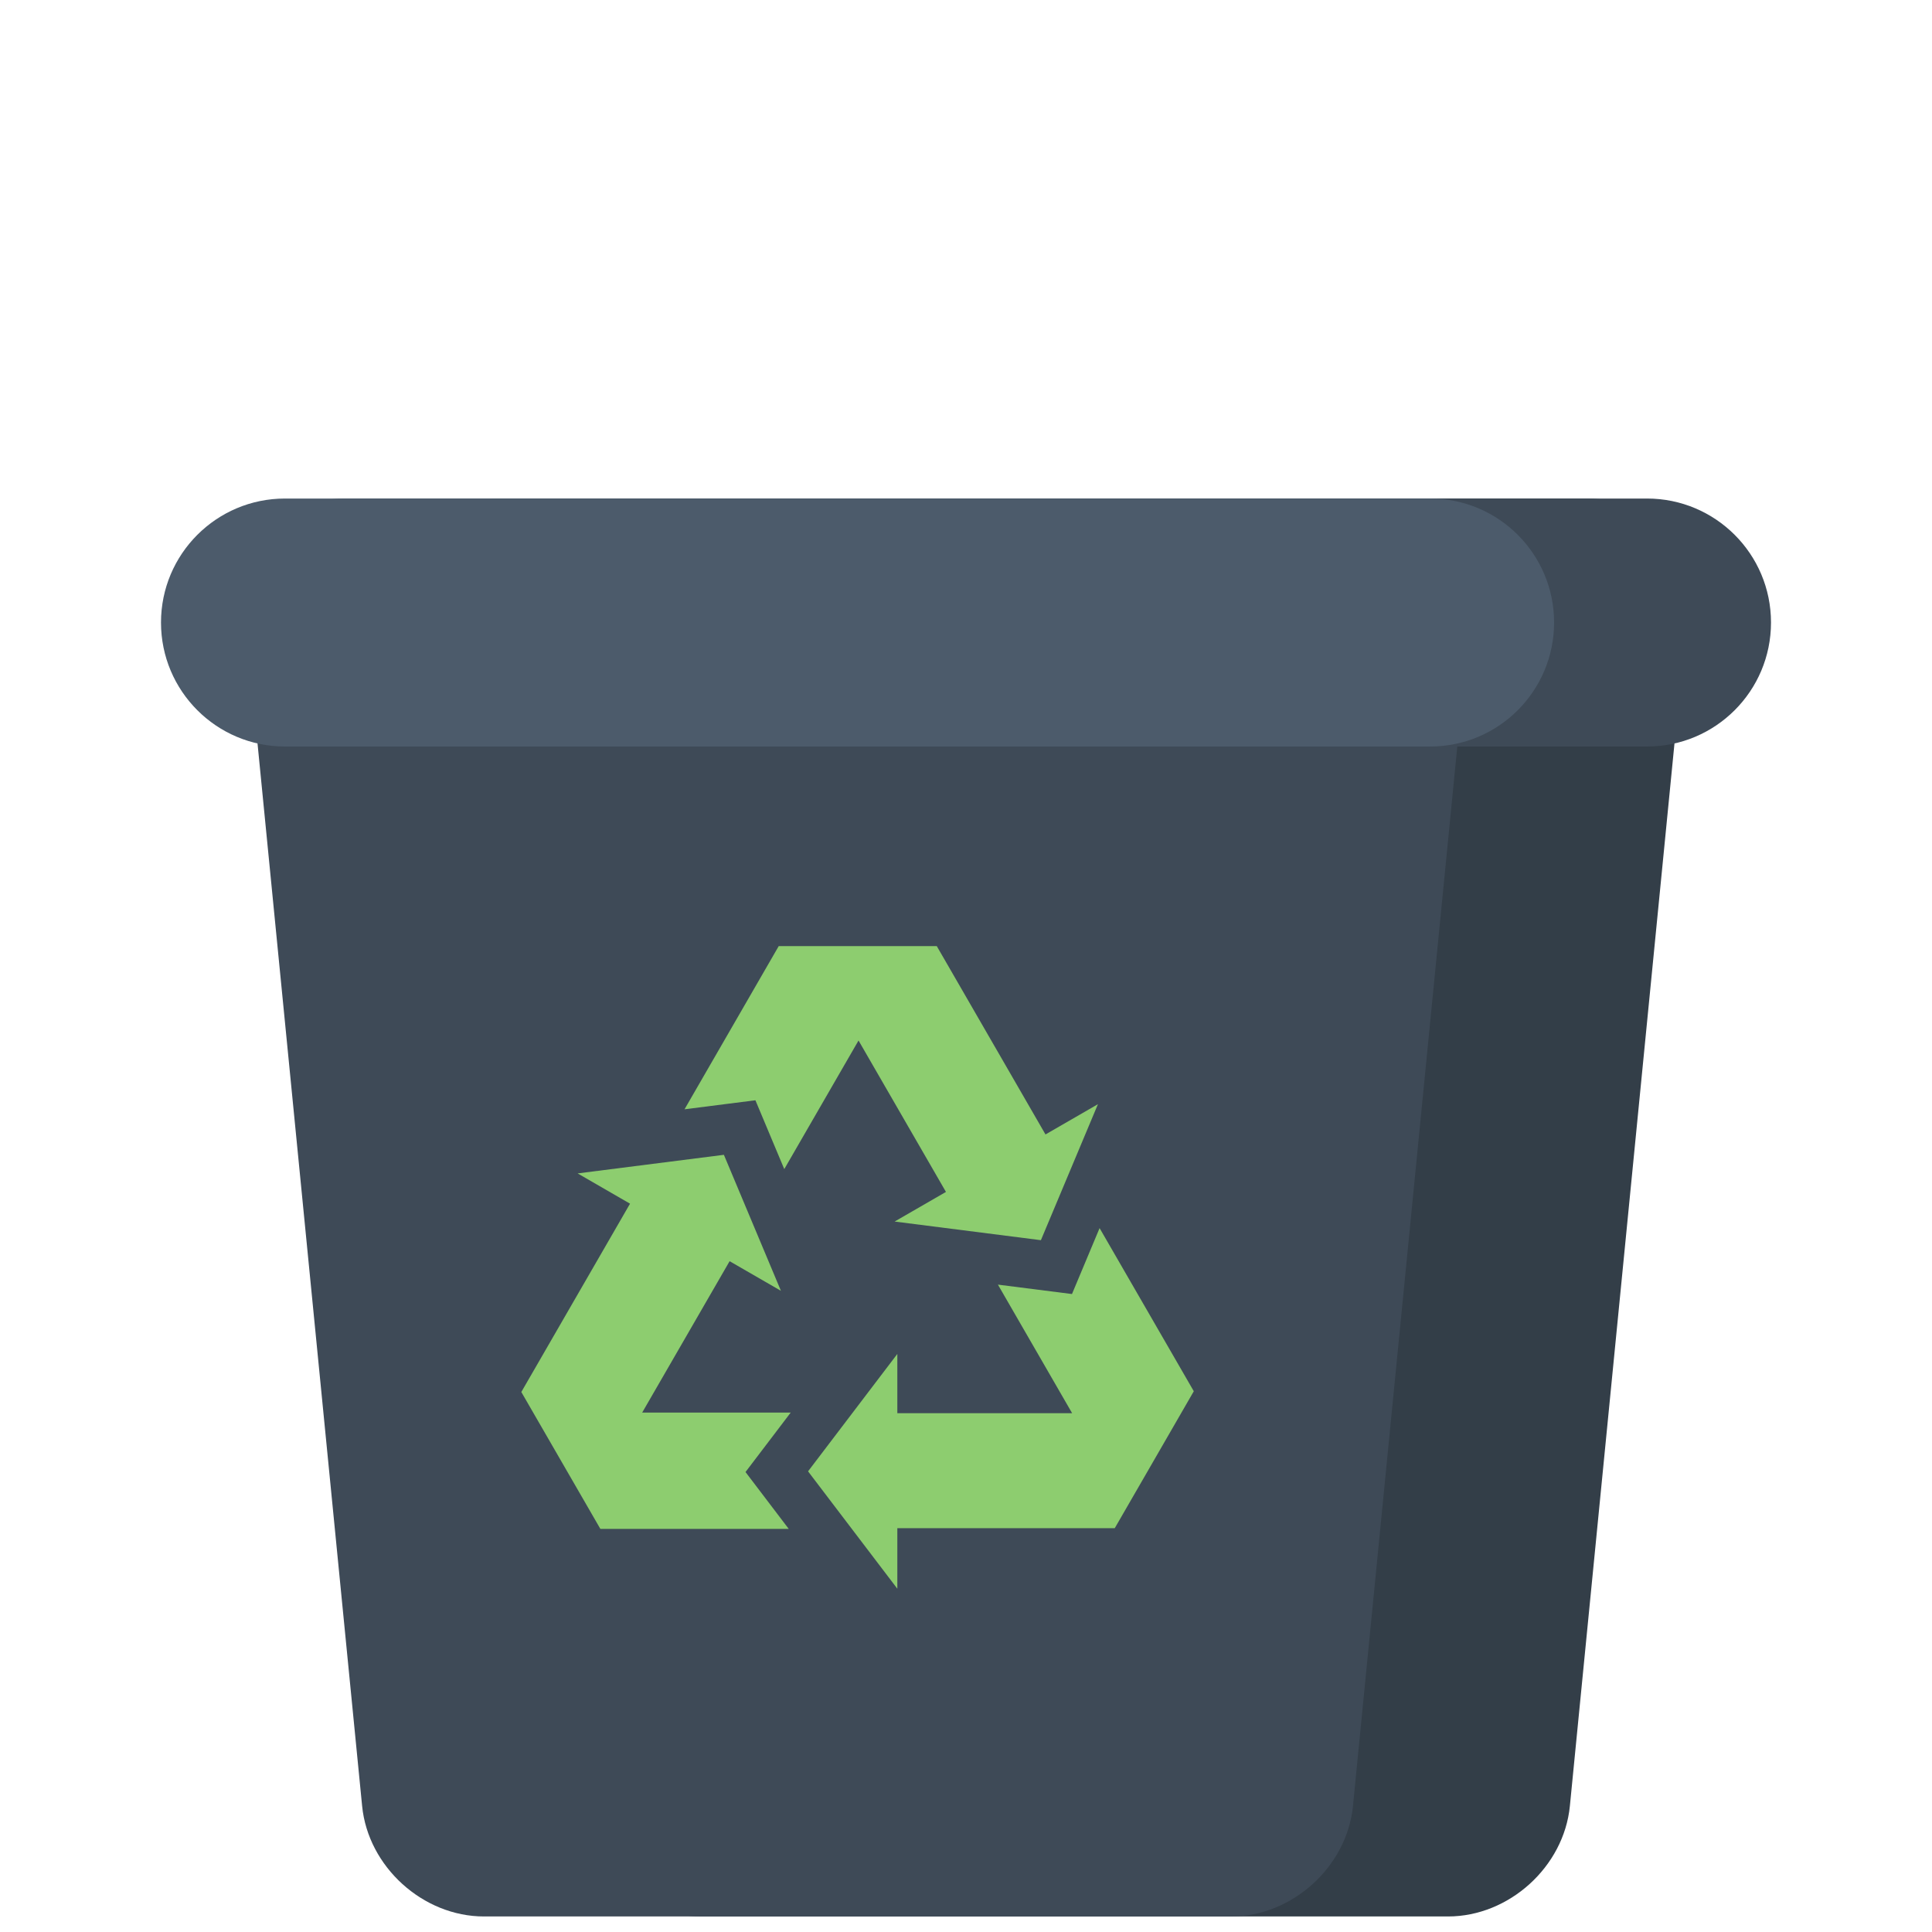
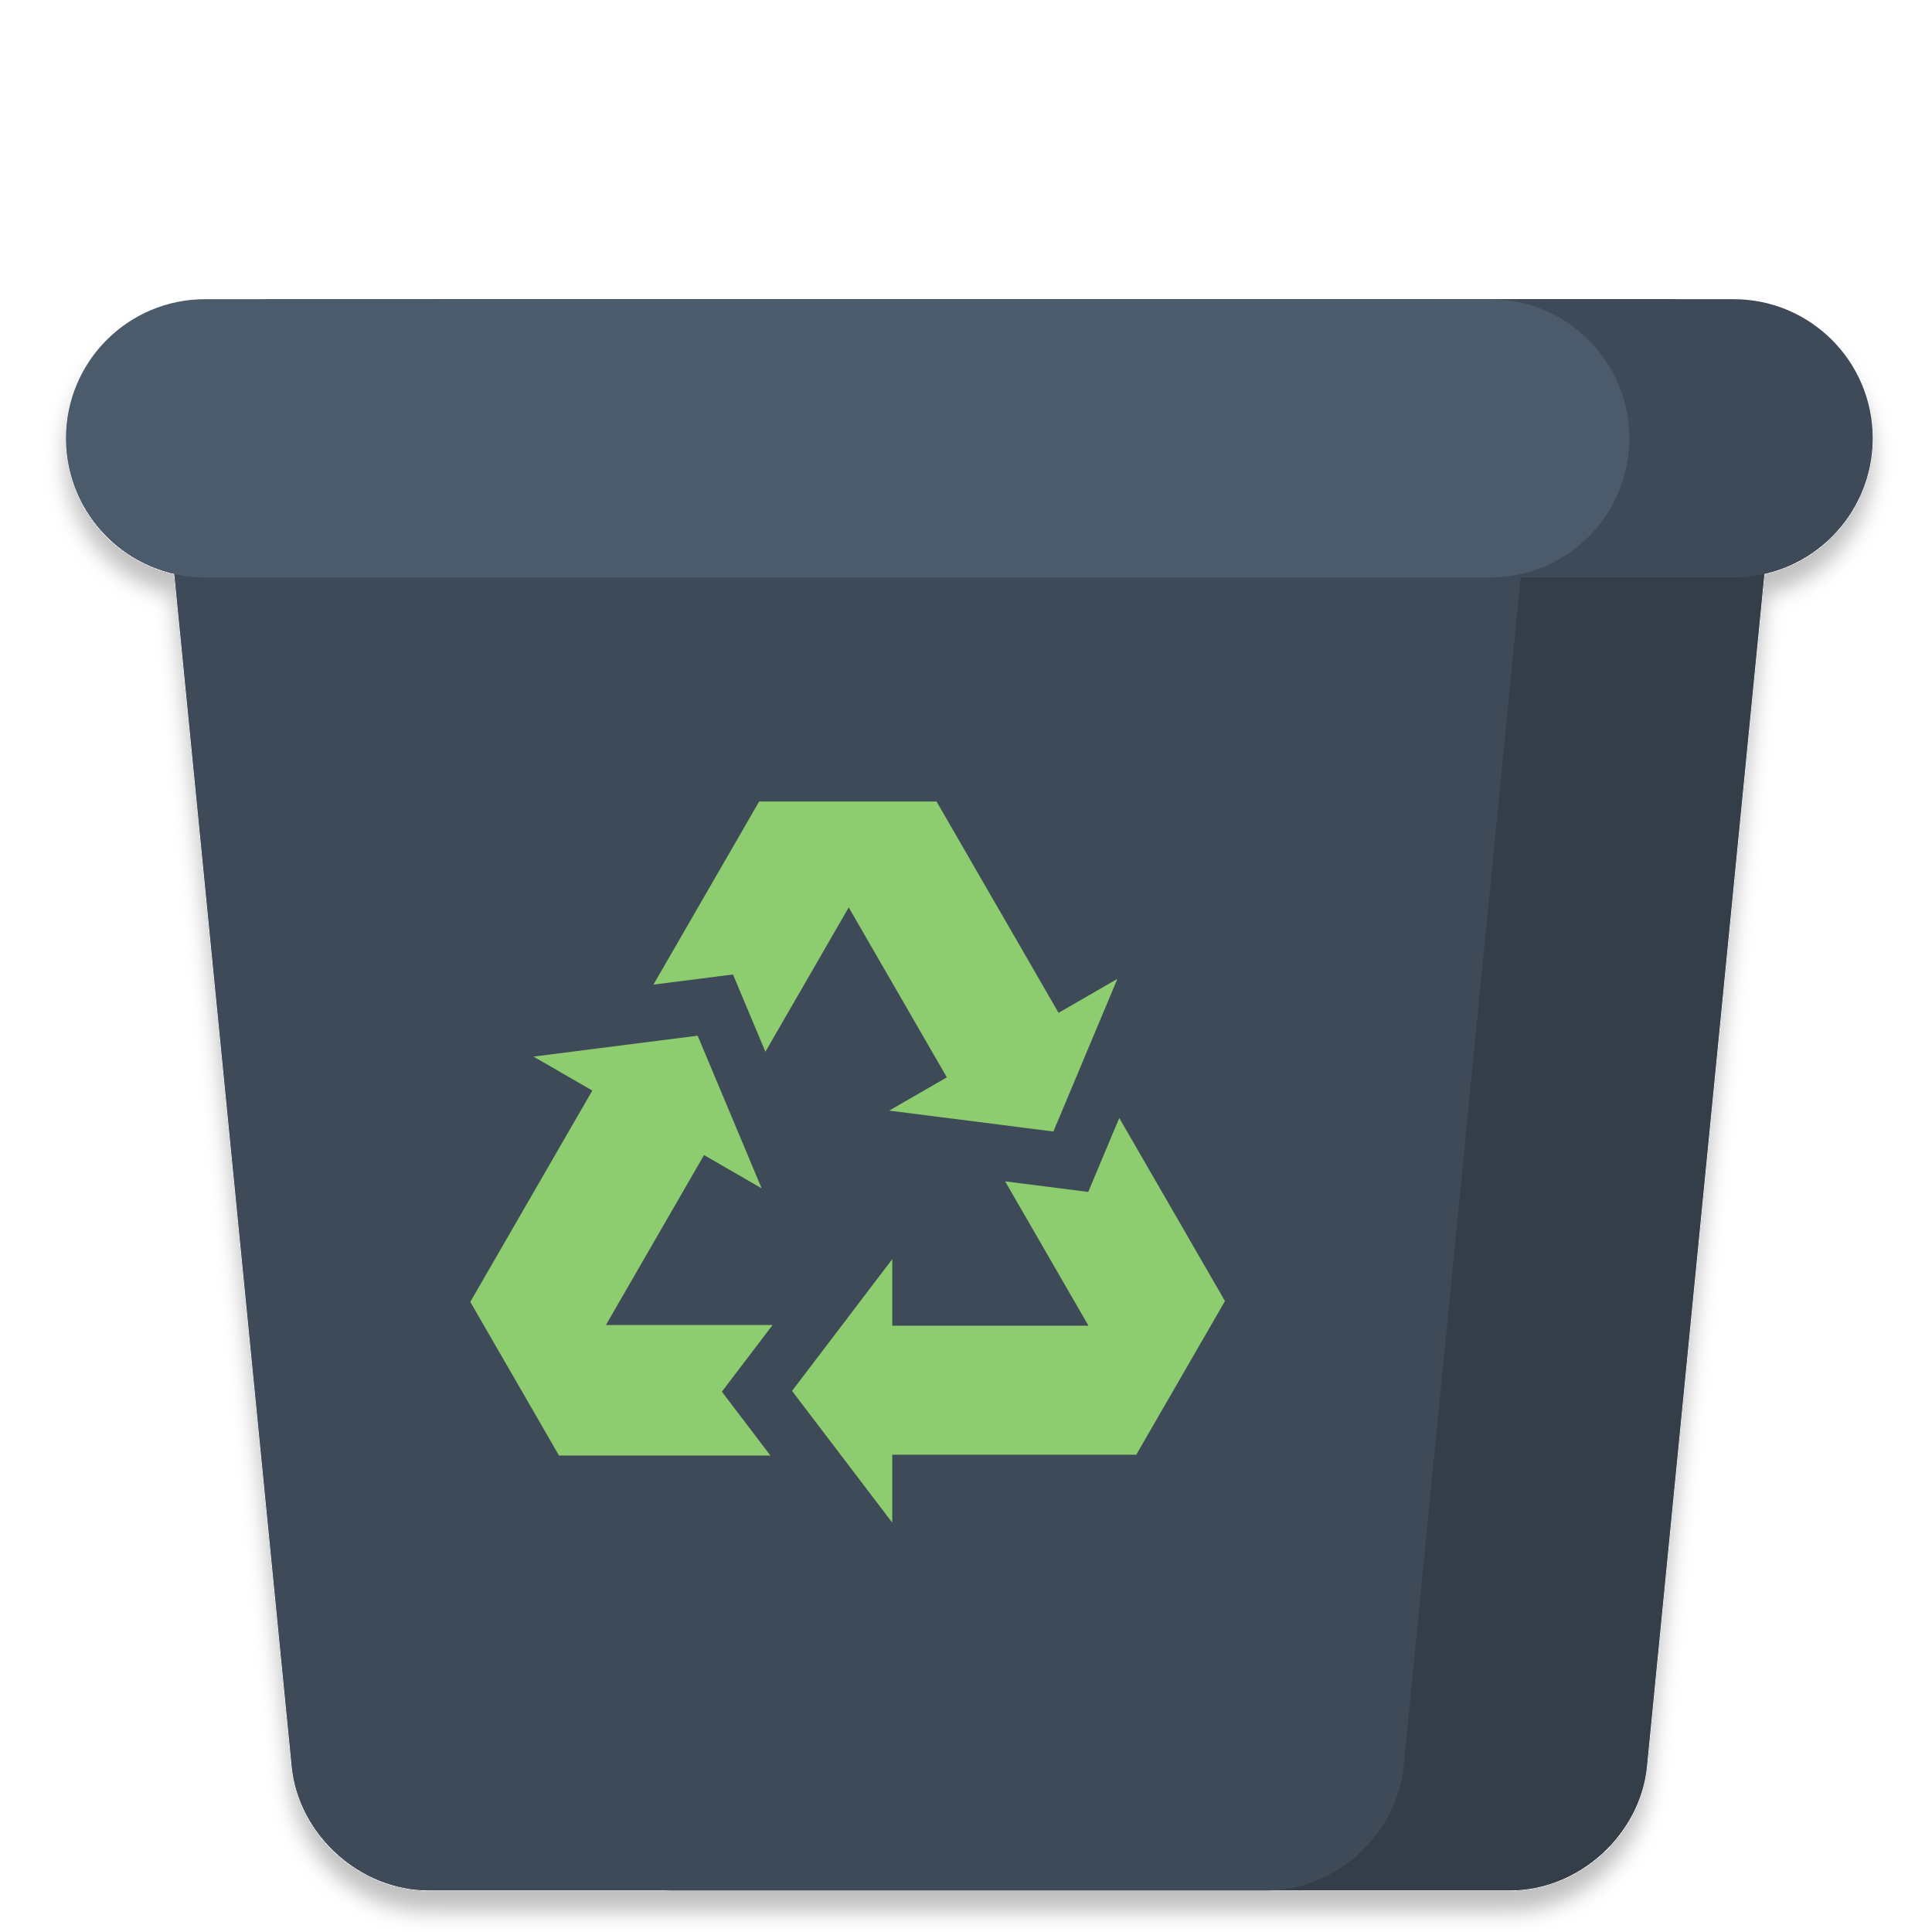
- <svg xmlns="http://www.w3.org/2000/svg" width="48" height="48" viewBox="0 0 48 48" fill="none">
-   <path d="M39.003 44.871C38.854 46.38 37.492 47.614 35.976 47.614H17.412C15.896 47.614 14.534 46.38 14.386 44.871L11.457 15.129C11.309 13.62 12.428 12.386 13.944 12.386H39.445C40.961 12.386 42.08 13.62 41.931 15.129L39.003 44.871Z" fill="#333E48" />
-   <path d="M40.92 12.386C42.621 12.386 44 13.765 44 15.466C44 17.168 42.621 18.547 40.92 18.547H12.469C10.768 18.547 9.389 17.168 9.389 15.466C9.389 13.765 10.768 12.386 12.469 12.386H40.92Z" fill="#3E4A57" />
-   <path d="M33.614 44.871C33.465 46.38 32.103 47.614 30.588 47.614H12.024C10.508 47.614 9.146 46.38 8.997 44.871L6.069 15.129C5.92 13.62 7.039 12.386 8.555 12.386H34.057C35.573 12.386 36.691 13.62 36.543 15.129L33.614 44.871Z" fill="#3E4A57" />
-   <path d="M35.531 12.386C37.232 12.386 38.611 13.765 38.611 15.466C38.611 17.168 37.232 18.547 35.531 18.547H7.08C5.379 18.547 4 17.168 4 15.466C4 13.765 5.379 12.386 7.08 12.386H35.531Z" fill="#4C5B6B" />
-   <path d="M25.975 28.185L23.274 23.506V23.506L19.347 23.506L19.347 23.506L17.007 27.56L18.768 27.336L19.485 29.046L21.33 25.851L23.502 29.613L22.227 30.349L25.861 30.812L27.278 27.433L25.975 28.185Z" fill="#8DCD6F" />
-   <path d="M15.653 29.905L12.952 34.584L12.952 34.584L14.916 37.985V37.985H19.596L18.522 36.572L19.645 35.095H15.955L18.127 31.334L19.402 32.07L17.985 28.691L14.351 29.153L15.653 29.905Z" fill="#8DCD6F" />
-   <path d="M22.294 37.967H27.696L27.696 37.967L29.659 34.566H29.66L27.319 30.512L26.633 32.15L24.793 31.916L26.637 35.111H22.294V33.638L20.076 36.555L22.294 39.471L22.294 37.967Z" fill="#8DCD6F" />
+ <svg xmlns="http://www.w3.org/2000/svg" width="381" height="381" viewBox="0 0 381 381" fill="none">
+   <g filter="url(#filter0_d_219_40)">
+     <path d="M324.798 348.376C323.474 361.816 311.342 372.812 297.839 372.812H132.475C118.971 372.812 106.839 361.816 105.517 348.376L79.427 83.436C78.104 69.997 88.071 59 101.575 59H328.74C342.244 59 352.211 69.996 350.887 83.436L324.798 348.376Z" fill="#333E48" />
+     <path d="M341.874 59.001C357.029 59.001 369.314 71.287 369.314 86.441C369.314 101.596 357.028 113.881 341.874 113.881H88.44C73.286 113.882 61 101.597 61 86.441C61 71.287 73.286 59.001 88.44 59.001H341.874Z" fill="#3E4A57" />
+     <path d="M276.798 348.376C275.474 361.816 263.342 372.812 249.839 372.812H84.475C70.971 372.812 58.839 361.816 57.516 348.376L31.427 83.436C30.104 69.997 40.071 59 53.575 59H280.74C294.244 59 304.211 69.996 302.887 83.436L276.798 348.376Z" fill="#3E4A57" />
+     <path d="M293.874 59.001C309.029 59.001 321.314 71.287 321.314 86.441C321.314 101.596 309.028 113.881 293.874 113.881H40.44C25.286 113.882 13 101.597 13 86.441C13 71.287 25.286 59.001 40.44 59.001H293.874Z" fill="#4C5B6B" />
+     <path d="M208.753 199.736L184.69 158.058V158.059L149.71 158.06L149.709 158.059L128.863 194.168L144.551 192.172L150.94 207.41L167.373 178.947L186.721 212.457L175.359 219.017L207.738 223.139L220.358 193.036L208.753 199.736Z" fill="#8DCD6F" />
+     <path d="M116.807 215.064L92.743 256.744L92.746 256.742L110.236 287.035V287.036H151.929L142.356 274.448L152.36 261.295H119.493L138.84 227.785L150.201 234.345L137.581 204.243L105.202 208.364L116.807 215.064Z" fill="#8DCD6F" />
+     <path d="M175.956 286.874H224.084L224.08 286.872L241.57 256.578H241.571L220.725 220.471L214.609 235.056L198.217 232.969L214.65 261.433H175.956V248.312L156.198 274.293L175.957 300.273L175.956 286.874Z" fill="#8DCD6F" />
+   </g>
+   <defs>
+     <filter id="filter0_d_219_40" x="-4" y="0" width="389" height="389" filterUnits="userSpaceOnUse" color-interpolation-filters="sRGB">
+       <feFlood flood-opacity="0" result="BackgroundImageFix" />
+       <feColorMatrix in="SourceAlpha" type="matrix" values="0 0 0 0 0 0 0 0 0 0 0 0 0 0 0 0 0 0 127 0" result="hardAlpha" />
+       <feOffset dy="4" />
+       <feGaussianBlur stdDeviation="2" />
+       <feComposite in2="hardAlpha" operator="out" />
+       <feColorMatrix type="matrix" values="0 0 0 0 0 0 0 0 0 0 0 0 0 0 0 0 0 0 0.25 0" />
+       <feBlend mode="normal" in2="BackgroundImageFix" result="effect1_dropShadow_219_40" />
+       <feBlend mode="normal" in="SourceGraphic" in2="effect1_dropShadow_219_40" result="shape" />
+     </filter>
+   </defs>
</svg>
